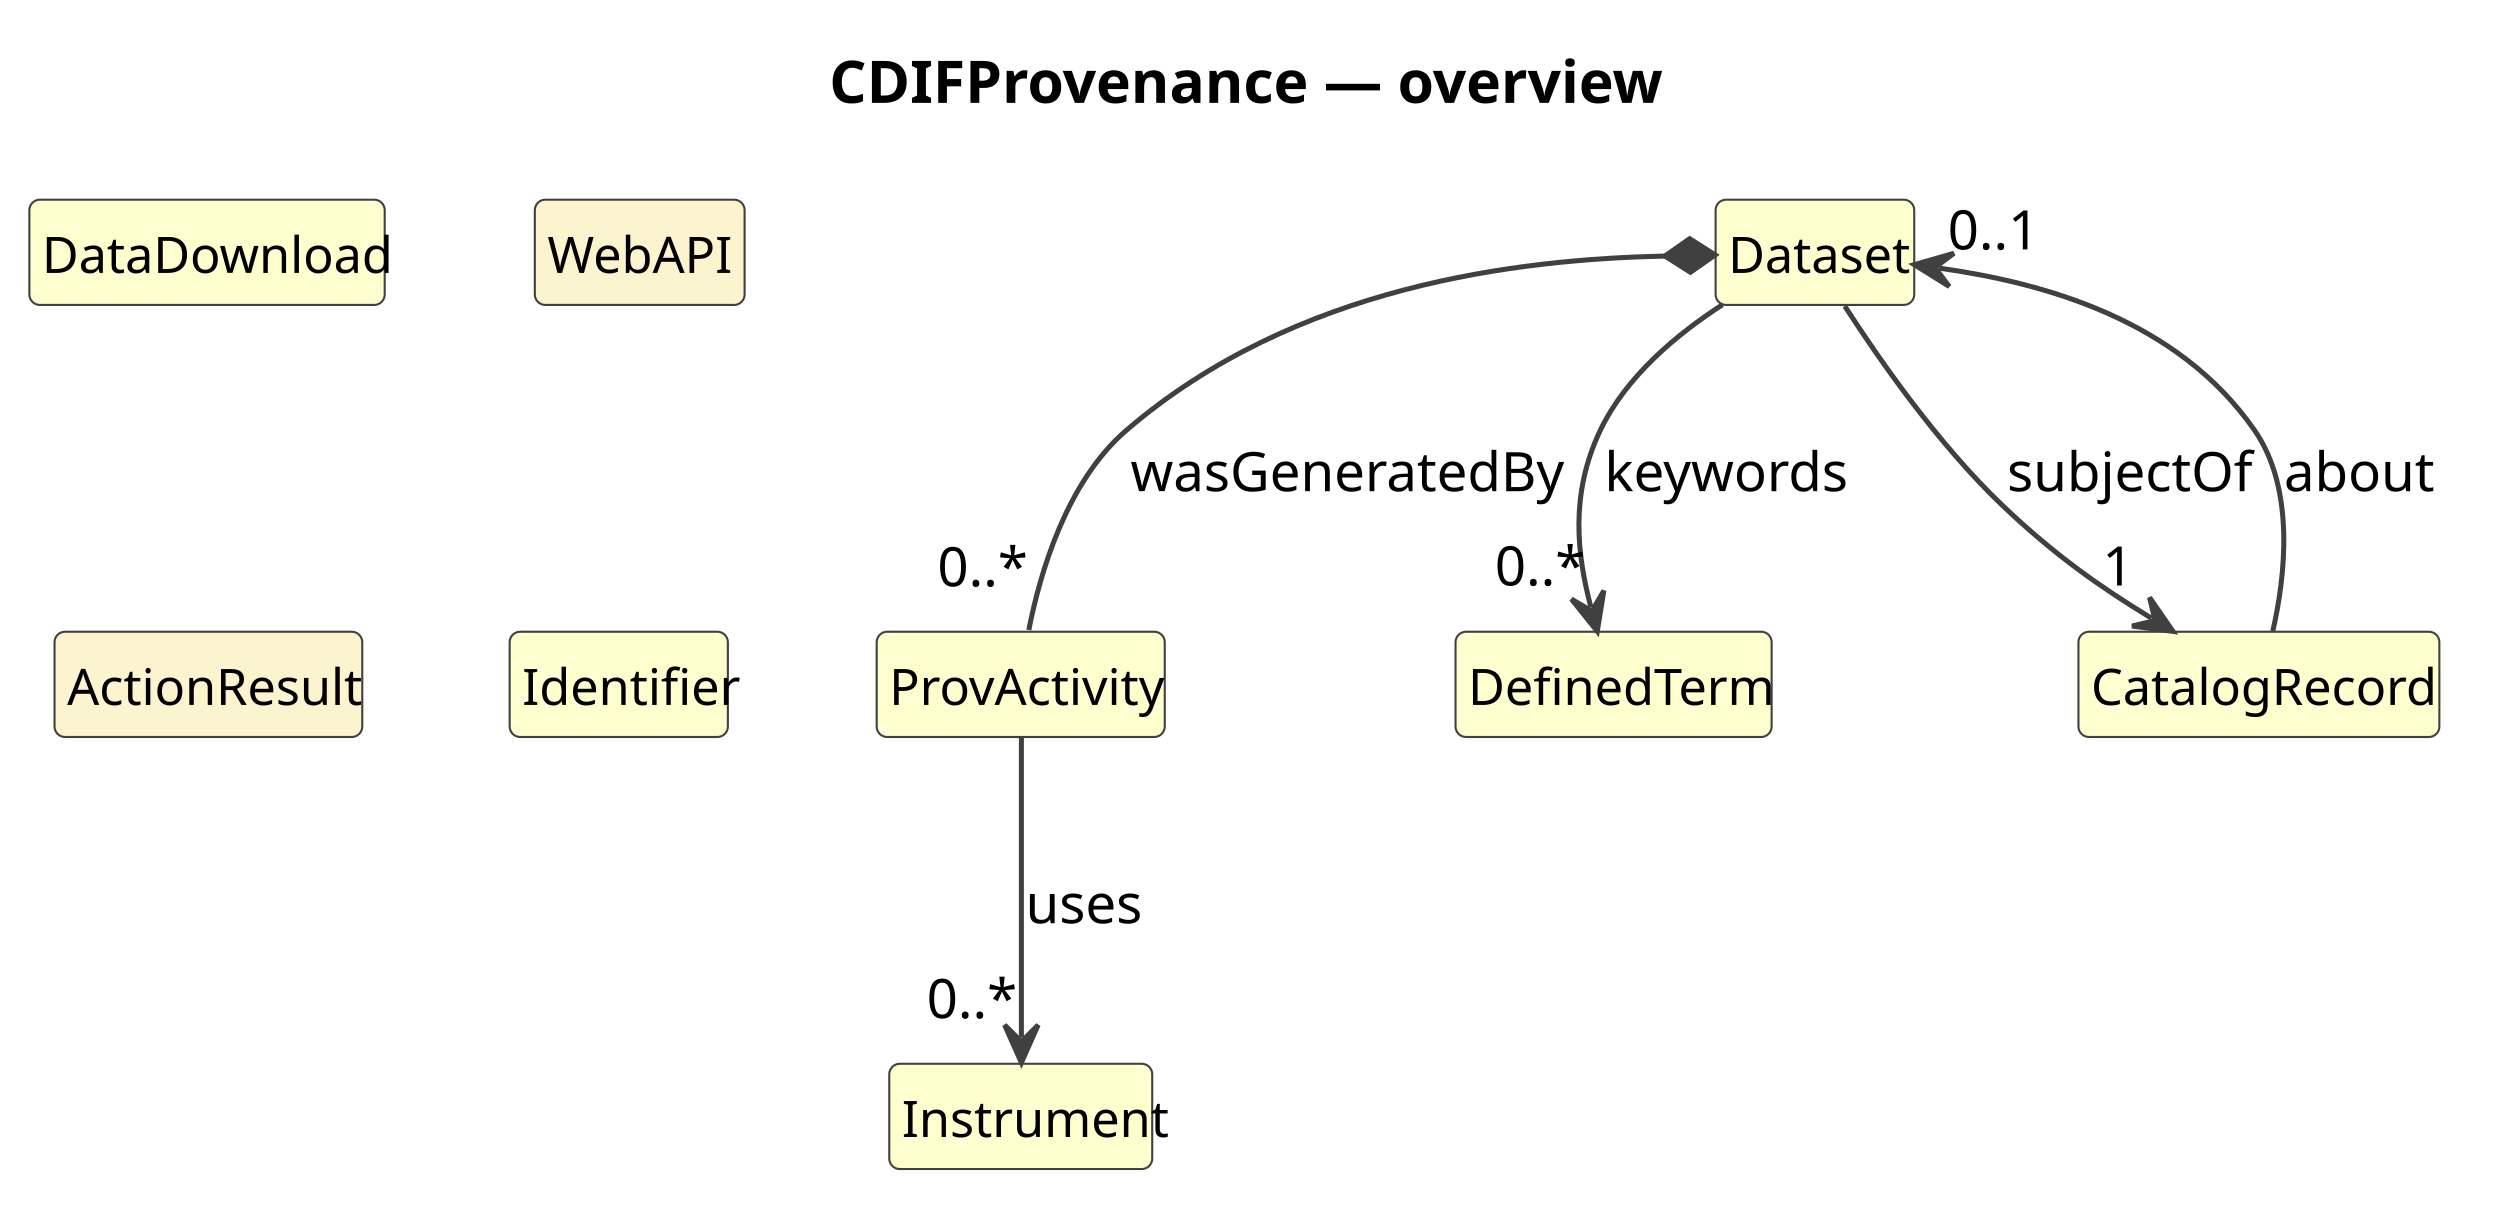
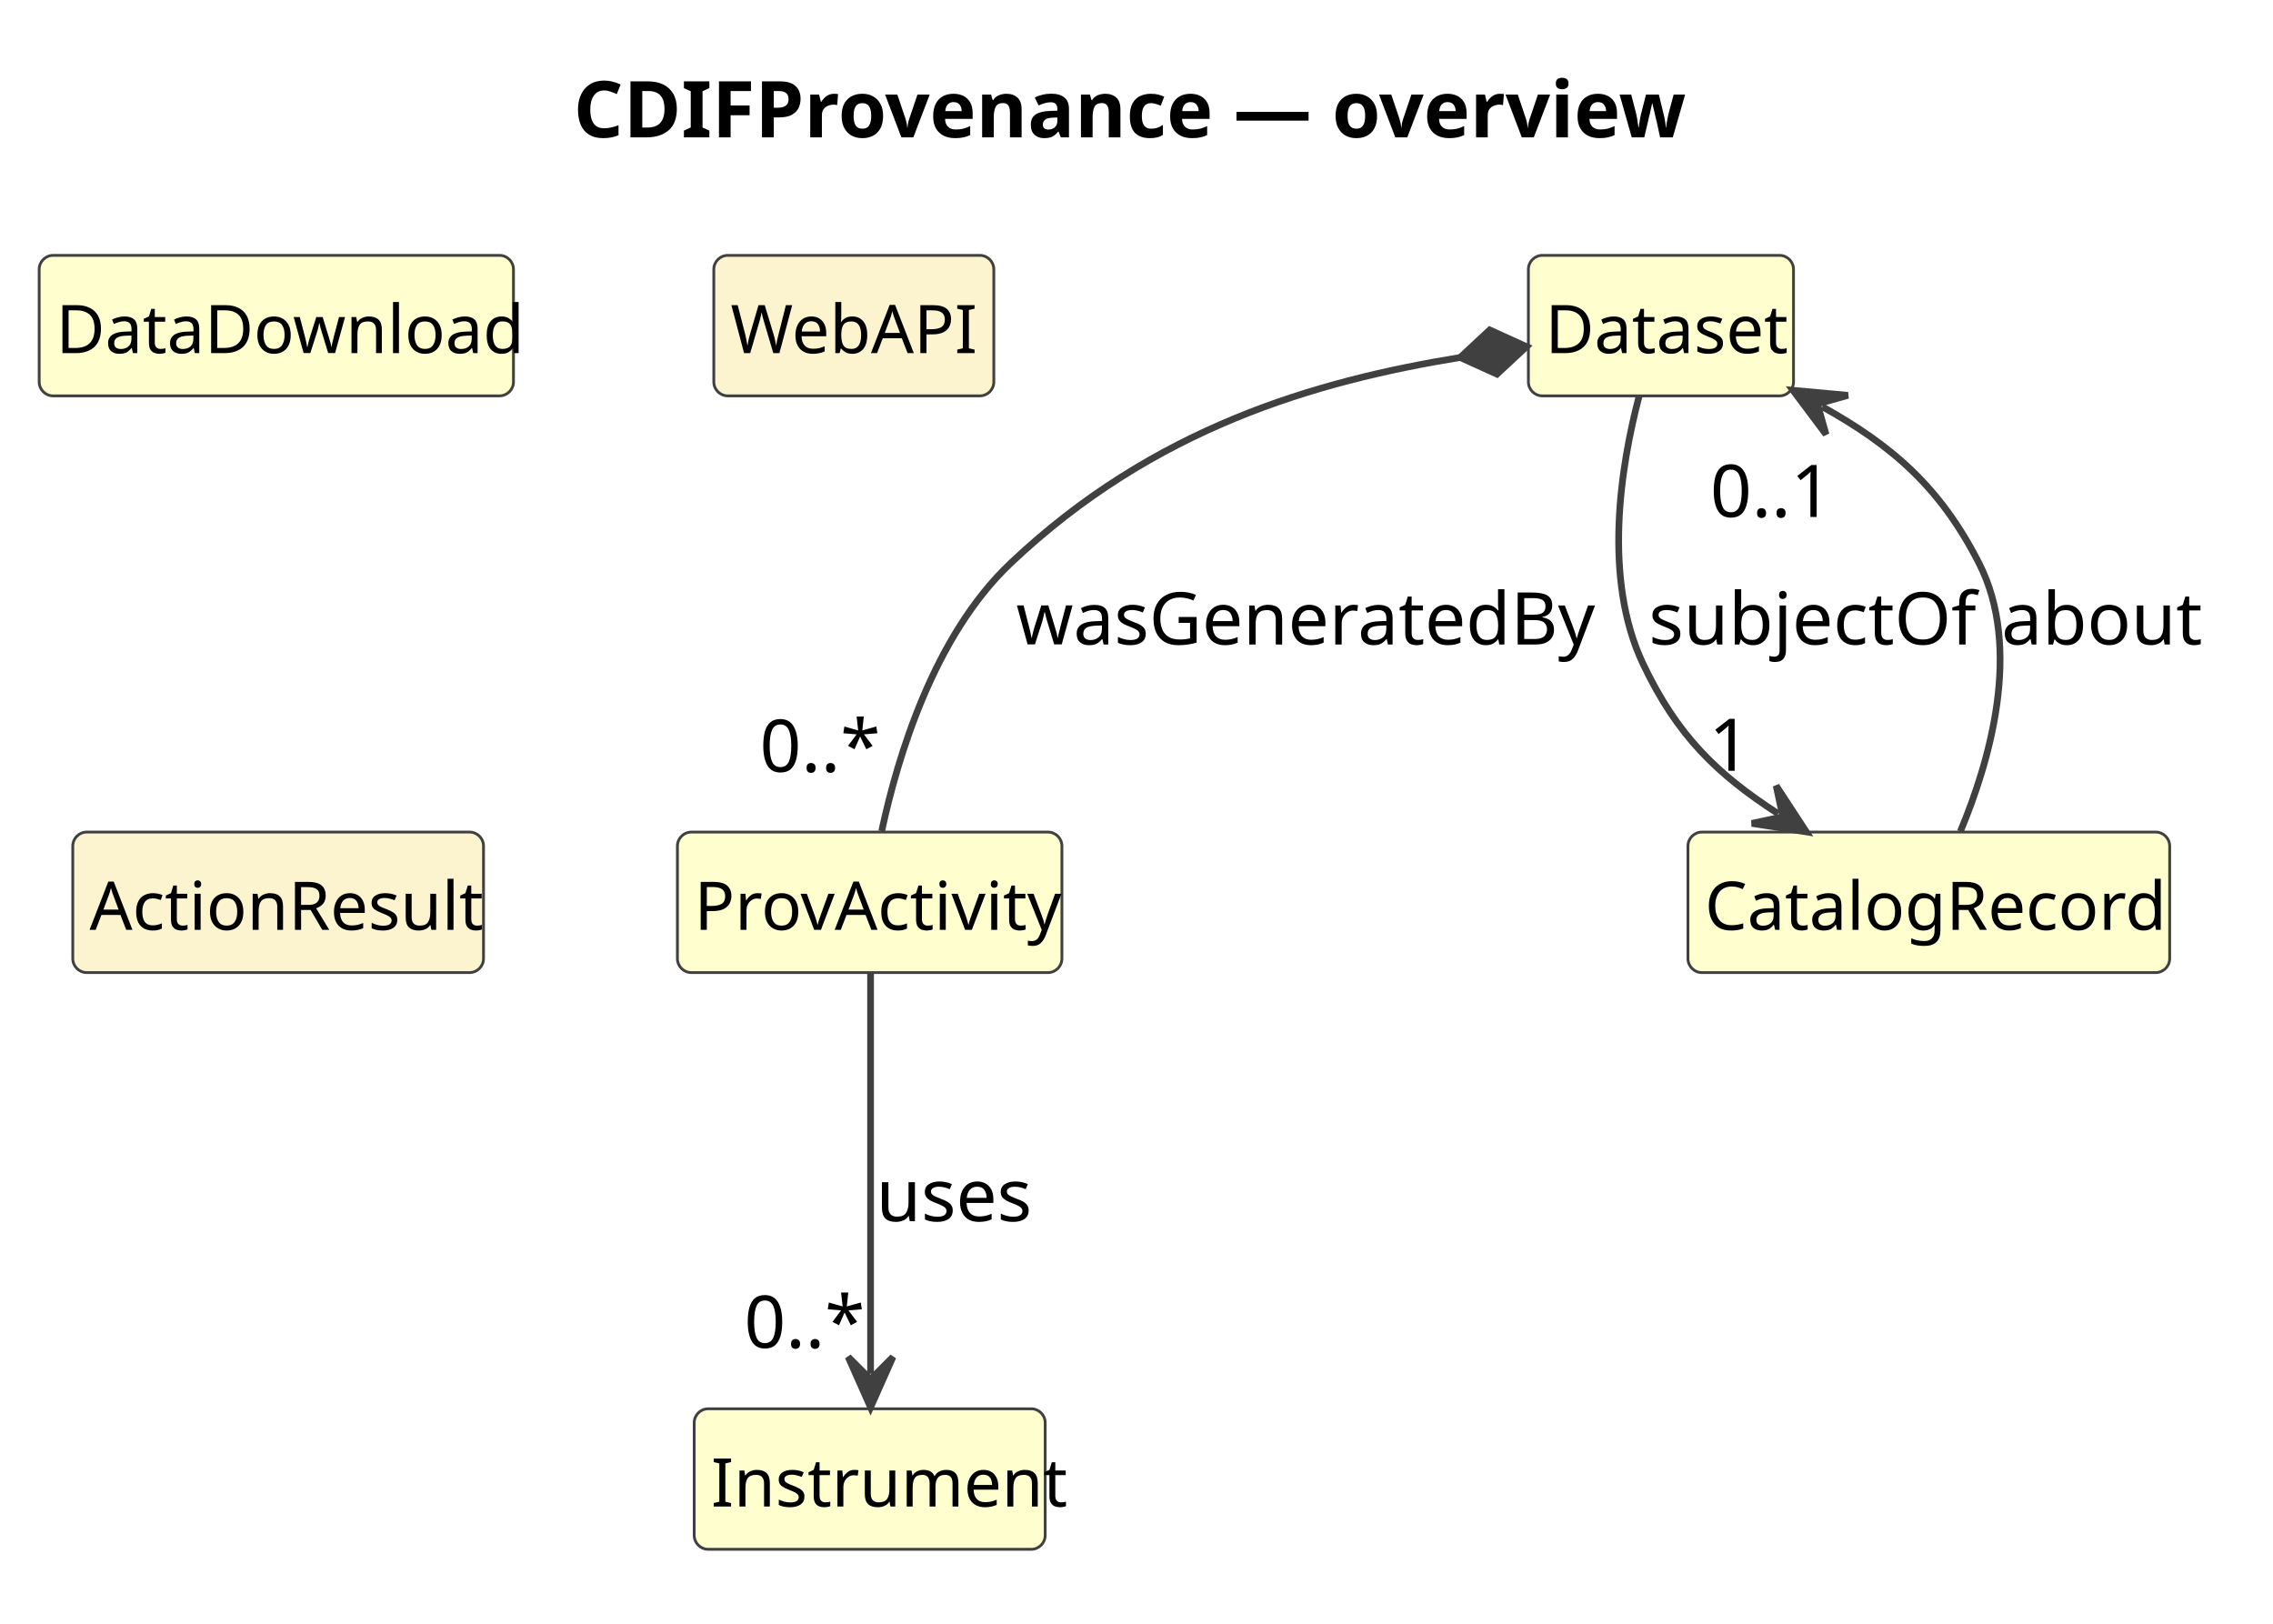
- <svg xmlns="http://www.w3.org/2000/svg" contentStyleType="text/css" data-diagram-type="CLASS" height="292px" preserveAspectRatio="none" style="width:596px;height:292px;background:#FFFFFF;" version="1.1" viewBox="0 0 596 292" width="596px" zoomAndPan="magnify">
+ <svg xmlns="http://www.w3.org/2000/svg" contentStyleType="text/css" data-diagram-type="CLASS" height="290px" preserveAspectRatio="none" style="width:406px;height:290px;background:#FFFFFF;" version="1.1" viewBox="0 0 406 290" width="406px" zoomAndPan="magnify">
  <defs />
  <g>
    <g class="title" data-source-line="1">
-       <text fill="#000000" font-family="sans-serif" font-size="14" font-weight="700" lengthAdjust="spacing" textLength="194.175" x="197.685" y="24.533">CDIFProvenance — overview</text>
+       <text fill="#000000" font-family="sans-serif" font-size="14" font-weight="700" lengthAdjust="spacing" textLength="194.175" x="102.428" y="24.533">CDIFProvenance — overview</text>
    </g>
    <g class="entity" data-qualified-name="ProvActivity" data-source-line="12" id="ent0002">
-       <rect fill="#FEFECE" height="25.094" rx="2.5" ry="2.5" style="stroke:#404040;stroke-width:0.5;" width="68.678" x="209" y="150.605" />
-       <text fill="#000000" font-family="sans-serif" font-size="12" lengthAdjust="spacing" textLength="62.678" x="212" y="168.062">ProvActivity</text>
+       <rect fill="#FEFECE" height="25.094" rx="2.5" ry="2.5" style="stroke:#404040;stroke-width:0.5;" width="68.678" x="121" y="148.609" />
+       <text fill="#000000" font-family="sans-serif" font-size="12" lengthAdjust="spacing" textLength="62.678" x="124" y="166.066">ProvActivity</text>
    </g>
    <g class="entity" data-qualified-name="Instrument" data-source-line="13" id="ent0003">
-       <rect fill="#FEFECE" height="25.094" rx="2.5" ry="2.5" style="stroke:#404040;stroke-width:0.5;" width="62.69" x="212" y="253.605" />
-       <text fill="#000000" font-family="sans-serif" font-size="12" lengthAdjust="spacing" textLength="56.69" x="215" y="271.062">Instrument</text>
+       <rect fill="#FEFECE" height="25.094" rx="2.5" ry="2.5" style="stroke:#404040;stroke-width:0.5;" width="62.69" x="124" y="251.609" />
+       <text fill="#000000" font-family="sans-serif" font-size="12" lengthAdjust="spacing" textLength="56.69" x="127" y="269.066">Instrument</text>
    </g>
    <g class="entity" data-qualified-name="Dataset" data-source-line="14" id="ent0004">
-       <rect fill="#FEFECE" height="25.094" rx="2.5" ry="2.5" style="stroke:#404040;stroke-width:0.5;" width="47.355" x="409" y="47.605" />
-       <text fill="#000000" font-family="sans-serif" font-size="12" lengthAdjust="spacing" textLength="41.355" x="412" y="65.062">Dataset</text>
+       <rect fill="#FEFECE" height="25.094" rx="2.5" ry="2.5" style="stroke:#404040;stroke-width:0.5;" width="47.355" x="273" y="45.609" />
+       <text fill="#000000" font-family="sans-serif" font-size="12" lengthAdjust="spacing" textLength="41.355" x="276" y="63.066">Dataset</text>
    </g>
    <g class="entity" data-qualified-name="DataDownload" data-source-line="15" id="ent0005">
-       <rect fill="#FEFECE" height="25.094" rx="2.5" ry="2.5" style="stroke:#404040;stroke-width:0.5;" width="84.715" x="7" y="47.605" />
-       <text fill="#000000" font-family="sans-serif" font-size="12" lengthAdjust="spacing" textLength="78.715" x="10" y="65.062">DataDownload</text>
+       <rect fill="#FEFECE" height="25.094" rx="2.5" ry="2.5" style="stroke:#404040;stroke-width:0.5;" width="84.715" x="7" y="45.609" />
+       <text fill="#000000" font-family="sans-serif" font-size="12" lengthAdjust="spacing" textLength="78.715" x="10" y="63.066">DataDownload</text>
    </g>
    <g class="entity" data-qualified-name="WebAPI" data-source-line="16" id="ent0006">
-       <rect fill="#FCF3CF" height="25.094" rx="2.5" ry="2.5" style="stroke:#404040;stroke-width:0.5;" width="50.016" x="127.5" y="47.605" />
-       <text fill="#000000" font-family="sans-serif" font-size="12" lengthAdjust="spacing" textLength="44.016" x="130.5" y="65.062">WebAPI</text>
+       <rect fill="#FCF3CF" height="25.094" rx="2.5" ry="2.5" style="stroke:#404040;stroke-width:0.5;" width="50.016" x="127.5" y="45.609" />
+       <text fill="#000000" font-family="sans-serif" font-size="12" lengthAdjust="spacing" textLength="44.016" x="130.5" y="63.066">WebAPI</text>
    </g>
    <g class="entity" data-qualified-name="ActionResult" data-source-line="17" id="ent0007">
-       <rect fill="#FCF3CF" height="25.094" rx="2.5" ry="2.5" style="stroke:#404040;stroke-width:0.5;" width="73.365" x="13" y="150.605" />
-       <text fill="#000000" font-family="sans-serif" font-size="12" lengthAdjust="spacing" textLength="67.365" x="16" y="168.062">ActionResult</text>
+       <rect fill="#FCF3CF" height="25.094" rx="2.5" ry="2.5" style="stroke:#404040;stroke-width:0.5;" width="73.365" x="13" y="148.609" />
+       <text fill="#000000" font-family="sans-serif" font-size="12" lengthAdjust="spacing" textLength="67.365" x="16" y="166.066">ActionResult</text>
    </g>
-     <g class="entity" data-qualified-name="DefinedTerm" data-source-line="18" id="ent0008">
-       <rect fill="#FEFECE" height="25.094" rx="2.5" ry="2.5" style="stroke:#404040;stroke-width:0.5;" width="75.357" x="347" y="150.605" />
-       <text fill="#000000" font-family="sans-serif" font-size="12" lengthAdjust="spacing" textLength="69.357" x="350" y="168.062">DefinedTerm</text>
+     <g class="entity" data-qualified-name="CatalogRecord" data-source-line="18" id="ent0008">
+       <rect fill="#FEFECE" height="25.094" rx="2.5" ry="2.5" style="stroke:#404040;stroke-width:0.5;" width="86.045" x="301.5" y="148.609" />
+       <text fill="#000000" font-family="sans-serif" font-size="12" lengthAdjust="spacing" textLength="80.045" x="304.5" y="166.066">CatalogRecord</text>
    </g>
-     <g class="entity" data-qualified-name="Identifier" data-source-line="19" id="ent0009">
-       <rect fill="#FEFECE" height="25.094" rx="2.5" ry="2.5" style="stroke:#404040;stroke-width:0.5;" width="52.025" x="121.5" y="150.605" />
-       <text fill="#000000" font-family="sans-serif" font-size="12" lengthAdjust="spacing" textLength="46.025" x="124.5" y="168.062">Identifier</text>
+     <g class="link" data-entity-1="ent0002" data-entity-2="ent0003" data-link-type="dependency" data-source-line="19" id="lnk9">
+       <path codeLine="19" d="M155.5,173.699 C155.5,193.069 155.5,225.849 155.5,245.349" fill="none" id="ProvActivity-to-Instrument" style="stroke:#404040;stroke-width:1.2;" />
+       <polygon fill="#404040" points="155.5,251.349,159.5,242.349,155.5,246.349,151.5,242.349,155.5,251.349" style="stroke:#404040;stroke-width:1.2;" />
+       <text fill="#000000" font-family="sans-serif" font-size="13" lengthAdjust="spacing" textLength="27.46" x="156.5" y="218.105">uses</text>
+       <text fill="#000000" font-family="sans-serif" font-size="13" lengthAdjust="spacing" textLength="19.513" x="132.922" y="240.721">0..*</text>
    </g>
-     <g class="entity" data-qualified-name="CatalogRecord" data-source-line="20" id="ent0010">
-       <rect fill="#FEFECE" height="25.094" rx="2.5" ry="2.5" style="stroke:#404040;stroke-width:0.5;" width="86.045" x="495.5" y="150.605" />
-       <text fill="#000000" font-family="sans-serif" font-size="12" lengthAdjust="spacing" textLength="80.045" x="498.5" y="168.062">CatalogRecord</text>
+     <g class="link" data-entity-1="ent0004" data-entity-2="ent0002" data-link-type="composition" data-source-line="20" id="lnk10">
+       <path codeLine="20" d="M260.817,63.845 C235.057,68.055 206.12,76.339 180.5,100.609 C166.83,113.549 160.34,135.129 157.49,148.439" fill="none" id="Dataset-backto-ProvActivity" style="stroke:#404040;stroke-width:1.2;" />
+       <polygon fill="#404040" points="272.66,61.909,266.093,58.929,260.817,63.845,267.384,66.825,272.66,61.909" style="stroke:#404040;stroke-width:1.2;" />
+       <text fill="#000000" font-family="sans-serif" font-size="13" lengthAdjust="spacing" textLength="99.722" x="181.5" y="115.105">wasGeneratedBy</text>
+       <text fill="#000000" font-family="sans-serif" font-size="13" lengthAdjust="spacing" textLength="19.513" x="135.697" y="137.846">0..*</text>
    </g>
-     <g class="link" data-entity-1="ent0002" data-entity-2="ent0003" data-link-type="dependency" data-source-line="21" id="lnk11">
-       <path codeLine="21" d="M243.5,175.695 C243.5,195.065 243.5,227.845 243.5,247.345" fill="none" id="ProvActivity-to-Instrument" style="stroke:#404040;stroke-width:1.2;" />
-       <polygon fill="#404040" points="243.5,253.345,247.5,244.345,243.5,248.345,239.5,244.345,243.5,253.345" style="stroke:#404040;stroke-width:1.2;" />
-       <text fill="#000000" font-family="sans-serif" font-size="13" lengthAdjust="spacing" textLength="27.46" x="244.5" y="220.1">uses</text>
-       <text fill="#000000" font-family="sans-serif" font-size="13" lengthAdjust="spacing" textLength="19.513" x="220.922" y="242.716">0..*</text>
+     <g class="link" data-entity-1="ent0004" data-entity-2="ent0008" data-link-type="dependency" data-source-line="21" id="lnk11">
+       <path codeLine="21" d="M292.79,70.699 C289.5,83.179 286.22,103.289 293.5,118.609 C299.58,131.389 306.689,138.275 317.609,145.325" fill="none" id="Dataset-to-CatalogRecord" style="stroke:#404040;stroke-width:1.2;" />
+       <polygon fill="#404040" points="322.65,148.579,317.258,140.337,318.449,145.867,312.919,147.058,322.65,148.579" style="stroke:#404040;stroke-width:1.2;" />
+       <text fill="#000000" font-family="sans-serif" font-size="13" lengthAdjust="spacing" textLength="54.914" x="294.5" y="115.105">subjectOf</text>
+       <text fill="#000000" font-family="sans-serif" font-size="13" lengthAdjust="spacing" textLength="7.23" x="305.231" y="137.659">1</text>
    </g>
-     <g class="link" data-entity-1="ent0004" data-entity-2="ent0002" data-link-type="composition" data-source-line="22" id="lnk12">
-       <path codeLine="22" d="M396.903,61.04 C362.103,61.81 308.8,67.935 268.5,102.605 C254.23,114.885 247.92,136.665 245.27,150.195" fill="none" id="Dataset-backto-ProvActivity" style="stroke:#404040;stroke-width:1.2;" />
-       <polygon fill="#404040" points="408.9,60.775,402.813,56.908,396.903,61.04,402.99,64.906,408.9,60.775" style="stroke:#404040;stroke-width:1.2;" />
-       <text fill="#000000" font-family="sans-serif" font-size="13" lengthAdjust="spacing" textLength="99.722" x="269.5" y="117.1">wasGeneratedBy</text>
-       <text fill="#000000" font-family="sans-serif" font-size="13" lengthAdjust="spacing" textLength="19.513" x="223.482" y="139.767">0..*</text>
-     </g>
-     <g class="link" data-entity-1="ent0004" data-entity-2="ent0010" data-link-type="dependency" data-source-line="23" id="lnk13">
-       <path codeLine="23" d="M439.79,72.965 C447.97,85.665 462.11,105.965 477.5,120.605 C489.75,132.255 500.468,139.8 512.928,147.4" fill="none" id="Dataset-to-CatalogRecord" style="stroke:#404040;stroke-width:1.2;" />
-       <polygon fill="#404040" points="518.05,150.525,512.449,142.423,513.781,147.921,508.284,149.253,518.05,150.525" style="stroke:#404040;stroke-width:1.2;" />
-       <text fill="#000000" font-family="sans-serif" font-size="13" lengthAdjust="spacing" textLength="54.914" x="478.5" y="117.1">subjectOf</text>
-       <text fill="#000000" font-family="sans-serif" font-size="13" lengthAdjust="spacing" textLength="7.23" x="501.209" y="139.584">1</text>
-     </g>
-     <g class="link" data-entity-1="ent0010" data-entity-2="ent0004" data-link-type="dependency" data-source-line="25" id="lnk15">
-       <path codeLine="25" d="M541.84,150.445 C544.78,137.535 547.26,116.705 537.5,102.605 C519.2,76.175 487.202,67.405 462.292,63.925" fill="none" id="CatalogRecord-to-Dataset" style="stroke:#404040;stroke-width:1.2;" />
-       <polygon fill="#404040" points="456.35,63.095,464.71,68.301,461.302,63.786,465.817,60.378,456.35,63.095" style="stroke:#404040;stroke-width:1.2;" />
-       <text fill="#000000" font-family="sans-serif" font-size="13" lengthAdjust="spacing" textLength="32.532" x="544.5" y="117.1">about</text>
-       <text fill="#000000" font-family="sans-serif" font-size="13" lengthAdjust="spacing" textLength="21.684" x="464.331" y="59.461">0..1</text>
-     </g>
-     <g class="link" data-entity-1="ent0004" data-entity-2="ent0008" data-link-type="dependency" data-source-line="24" id="lnk14">
-       <path codeLine="24" d="M410.65,72.635 C399.73,79.685 387.58,89.825 381.5,102.605 C374.22,117.925 375.971,132.233 379.26,144.713" fill="none" id="Dataset-to-DefinedTerm" style="stroke:#404040;stroke-width:1.2;" />
-       <polygon fill="#404040" points="380.79,150.515,382.364,140.792,379.515,145.68,374.628,142.832,380.79,150.515" style="stroke:#404040;stroke-width:1.2;" />
-       <text fill="#000000" font-family="sans-serif" font-size="13" lengthAdjust="spacing" textLength="54.907" x="382.5" y="117.1">keywords</text>
-       <text fill="#000000" font-family="sans-serif" font-size="13" lengthAdjust="spacing" textLength="19.513" x="356.373" y="139.57">0..*</text>
+     <g class="link" data-entity-1="ent0008" data-entity-2="ent0004" data-link-type="dependency" data-source-line="22" id="lnk12">
+       <path codeLine="22" d="M350.16,148.499 C355.39,135.999 361.27,115.879 353.5,100.609 C346.5,86.859 337.828,79.526 325.498,72.636" fill="none" id="CatalogRecord-to-Dataset" style="stroke:#404040;stroke-width:1.2;" />
+       <polygon fill="#404040" points="320.26,69.709,326.165,77.591,324.625,72.148,330.068,70.608,320.26,69.709" style="stroke:#404040;stroke-width:1.2;" />
+       <text fill="#000000" font-family="sans-serif" font-size="13" lengthAdjust="spacing" textLength="32.532" x="357.5" y="115.105">about</text>
+       <text fill="#000000" font-family="sans-serif" font-size="13" lengthAdjust="spacing" textLength="21.684" x="305.469" y="92.329">0..1</text>
    </g>
  </g>
</svg>
